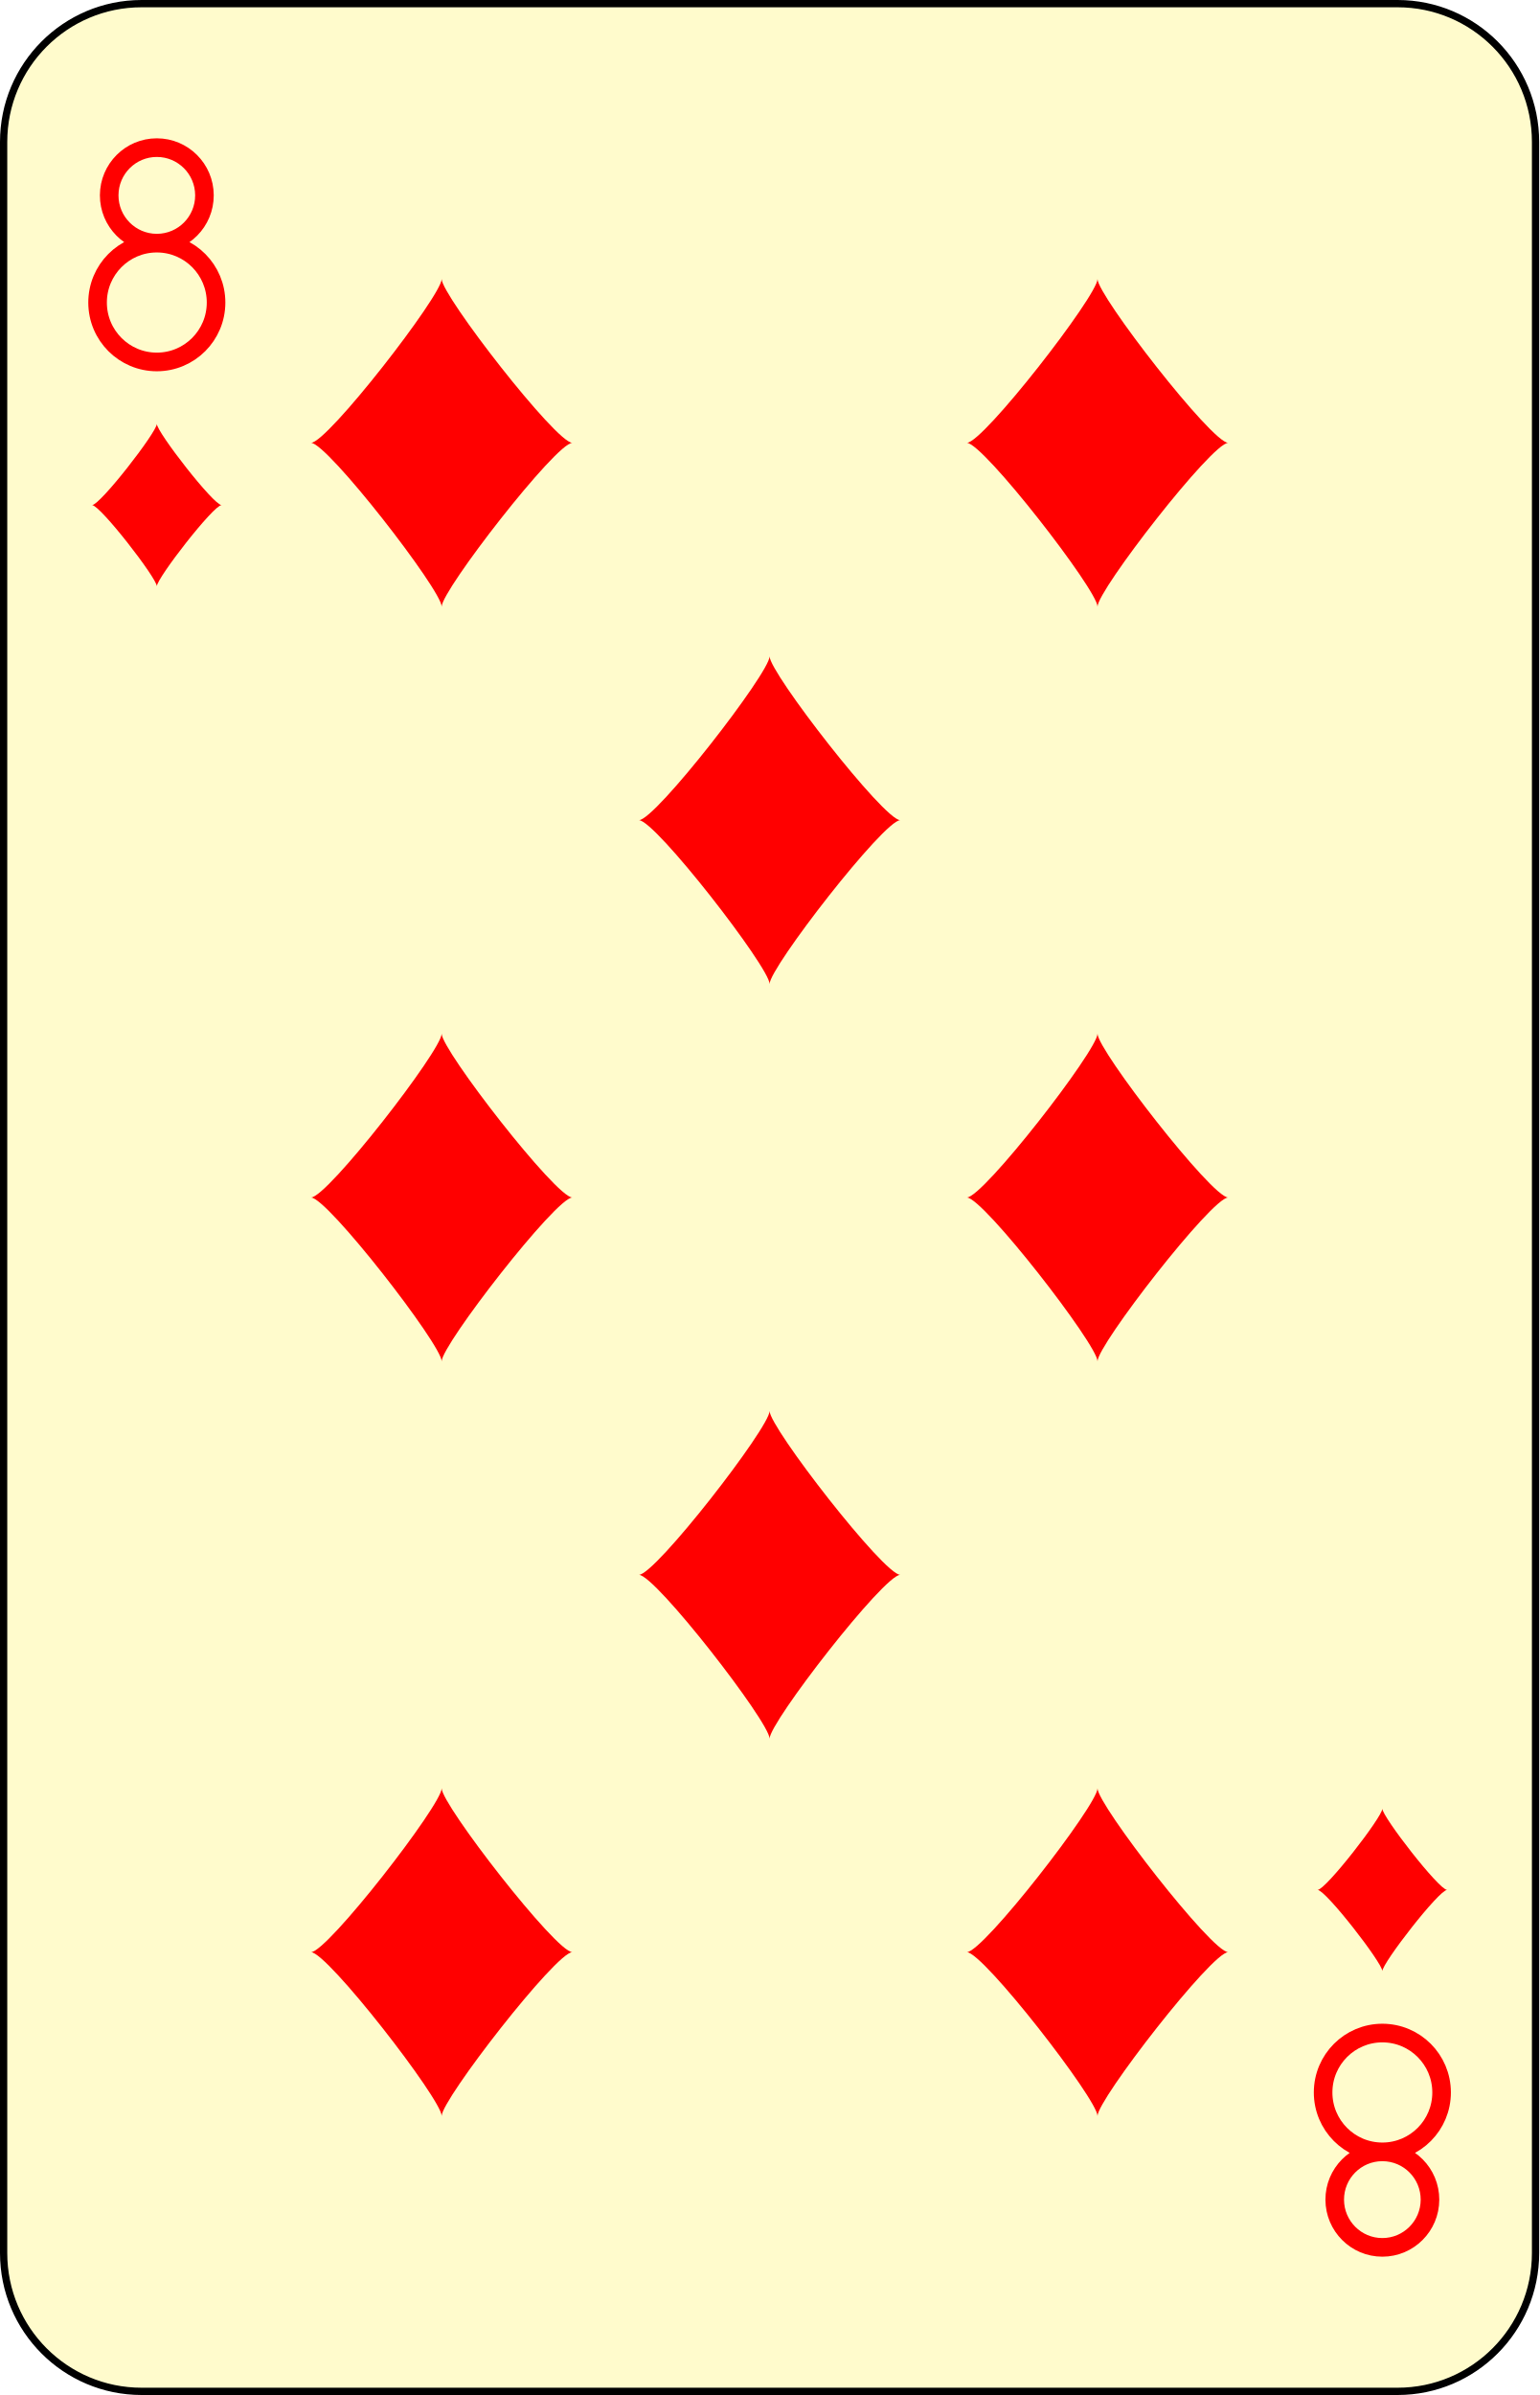
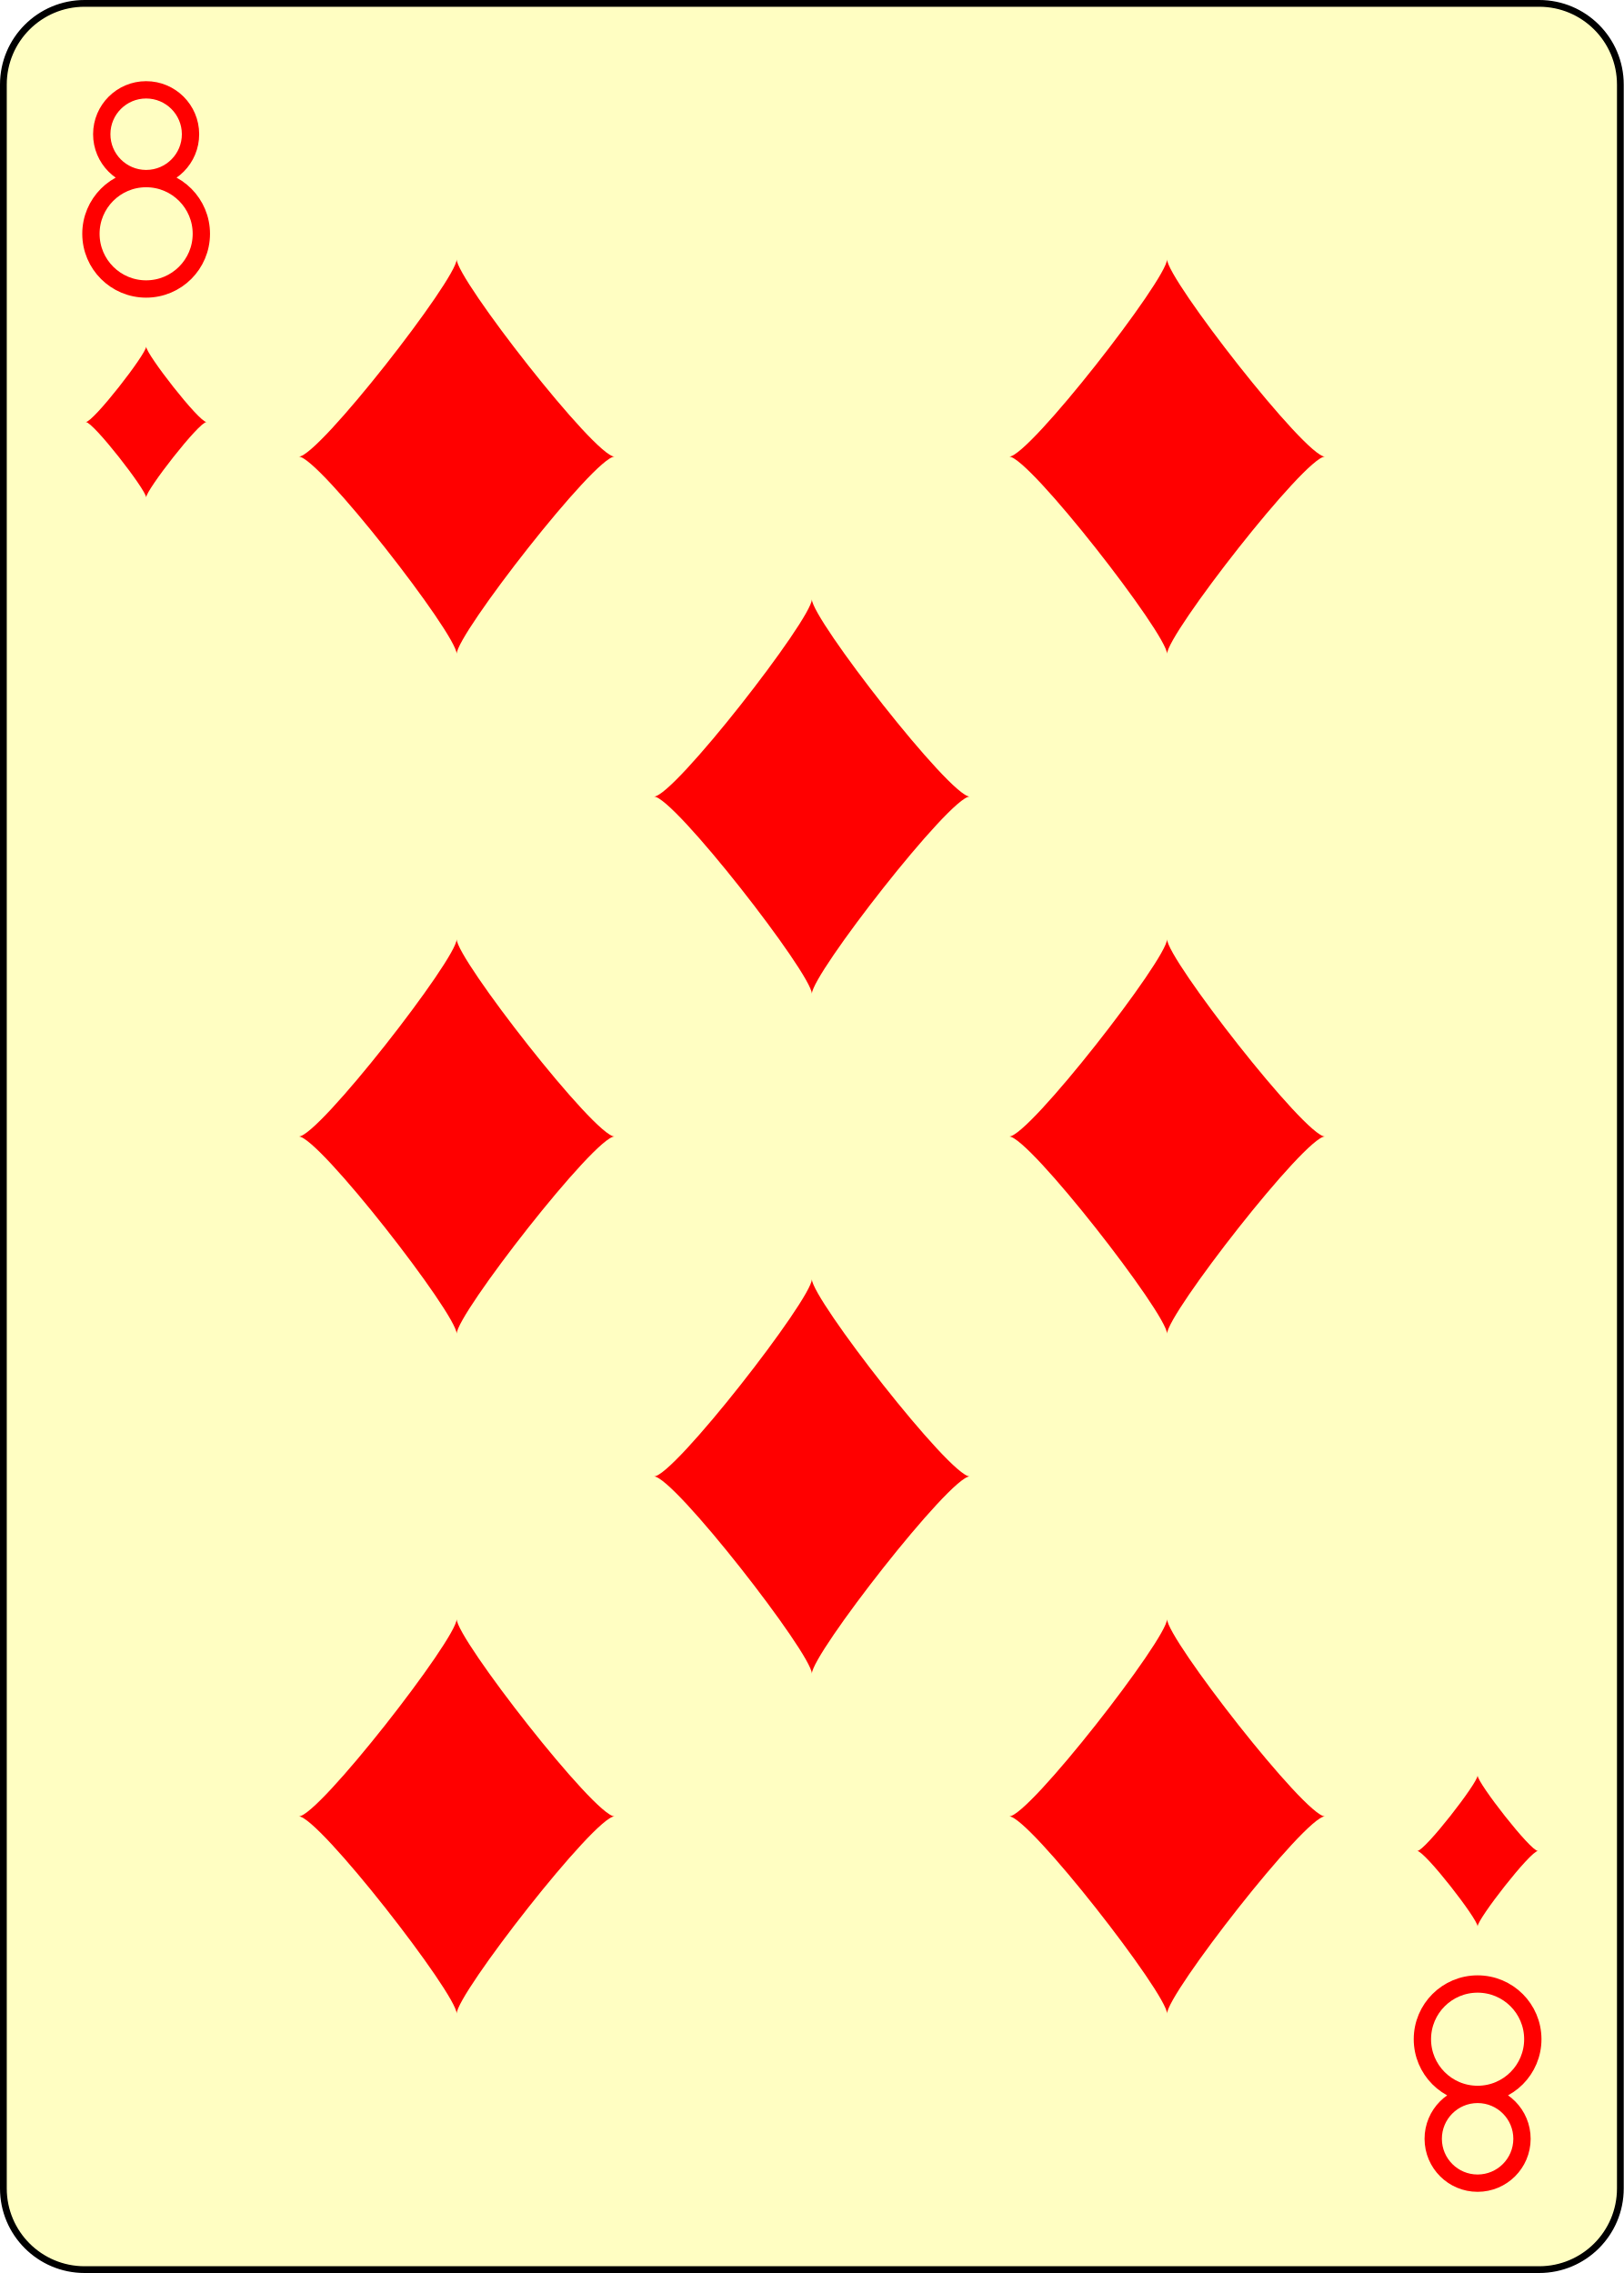
- <svg xmlns="http://www.w3.org/2000/svg" xmlns:xlink="http://www.w3.org/1999/xlink" class="card" face="8D" height="3.5in" preserveAspectRatio="none" viewBox="-106 -164.5 212 329" width="2.25in">
+ <svg xmlns="http://www.w3.org/2000/svg" xmlns:xlink="http://www.w3.org/1999/xlink" class="card" face="8D" height="3.5in" preserveAspectRatio="none" viewBox="-120 -168 240 336" width="2.5in">
  <defs>
    <symbol id="SD8" viewBox="-600 -600 1200 1200" preserveAspectRatio="xMinYMid">
      <path d="M-400 0C-350 0 0 -450 0 -500C0 -450 350 0 400 0C350 0 0 450 0 500C0 450 -350 0 -400 0Z" fill="red" />
    </symbol>
    <symbol id="VD8" viewBox="-500 -500 1000 1000" preserveAspectRatio="xMinYMid">
      <path d="M-1 -50A205 205 0 1 1 1 -50L-1 -50A255 255 0 1 0 1 -50Z" stroke="red" stroke-width="80" stroke-linecap="square" stroke-miterlimit="1.5" fill="none" />
    </symbol>
  </defs>
-   <rect width="211" height="328" x="-105.5" y="-164" rx="19" ry="19" fill="#fffbcc" stroke="black" />
-   <use xlink:href="#VD8" height="32" width="32" x="-100.4" y="-145.5" />
-   <use xlink:href="#SD8" height="26.769" width="26.769" x="-97.784" y="-108.5" />
-   <use xlink:href="#SD8" height="54" width="54" x="-72.167" y="-130.667" />
-   <use xlink:href="#SD8" height="54" width="54" x="18.167" y="-130.667" />
-   <use xlink:href="#SD8" height="54" width="54" x="-27" y="-78.833" />
-   <use xlink:href="#SD8" height="54" width="54" x="-72.167" y="-27" />
-   <use xlink:href="#SD8" height="54" width="54" x="18.167" y="-27" />
+   <rect width="239" height="335" x="-119.5" y="-167.5" rx="12" ry="12" fill="#fffec2" stroke="black" />
+   <use xlink:href="#VD8" height="32" width="32" x="-114.4" y="-156" />
+   <use xlink:href="#SD8" height="26.769" width="26.769" x="-111.784" y="-119" />
+   <use xlink:href="#SD8" height="70" width="70" x="-87.501" y="-135.501" />
+   <use xlink:href="#SD8" height="70" width="70" x="17.501" y="-135.501" />
+   <use xlink:href="#SD8" height="70" width="70" x="-35" y="-85.25" />
+   <use xlink:href="#SD8" height="70" width="70" x="-87.501" y="-35" />
+   <use xlink:href="#SD8" height="70" width="70" x="17.501" y="-35" />
  <g transform="rotate(180)">
-     <use xlink:href="#VD8" height="32" width="32" x="-100.4" y="-145.5" />
-     <use xlink:href="#SD8" height="26.769" width="26.769" x="-97.784" y="-108.5" />
-     <use xlink:href="#SD8" height="54" width="54" x="-72.167" y="-130.667" />
-     <use xlink:href="#SD8" height="54" width="54" x="18.167" y="-130.667" />
-     <use xlink:href="#SD8" height="54" width="54" x="-27" y="-78.833" />
+     <use xlink:href="#VD8" height="32" width="32" x="-114.4" y="-156" />
+     <use xlink:href="#SD8" height="26.769" width="26.769" x="-111.784" y="-119" />
+     <use xlink:href="#SD8" height="70" width="70" x="-87.501" y="-135.501" />
+     <use xlink:href="#SD8" height="70" width="70" x="17.501" y="-135.501" />
+     <use xlink:href="#SD8" height="70" width="70" x="-35" y="-85.25" />
  </g>
</svg>
